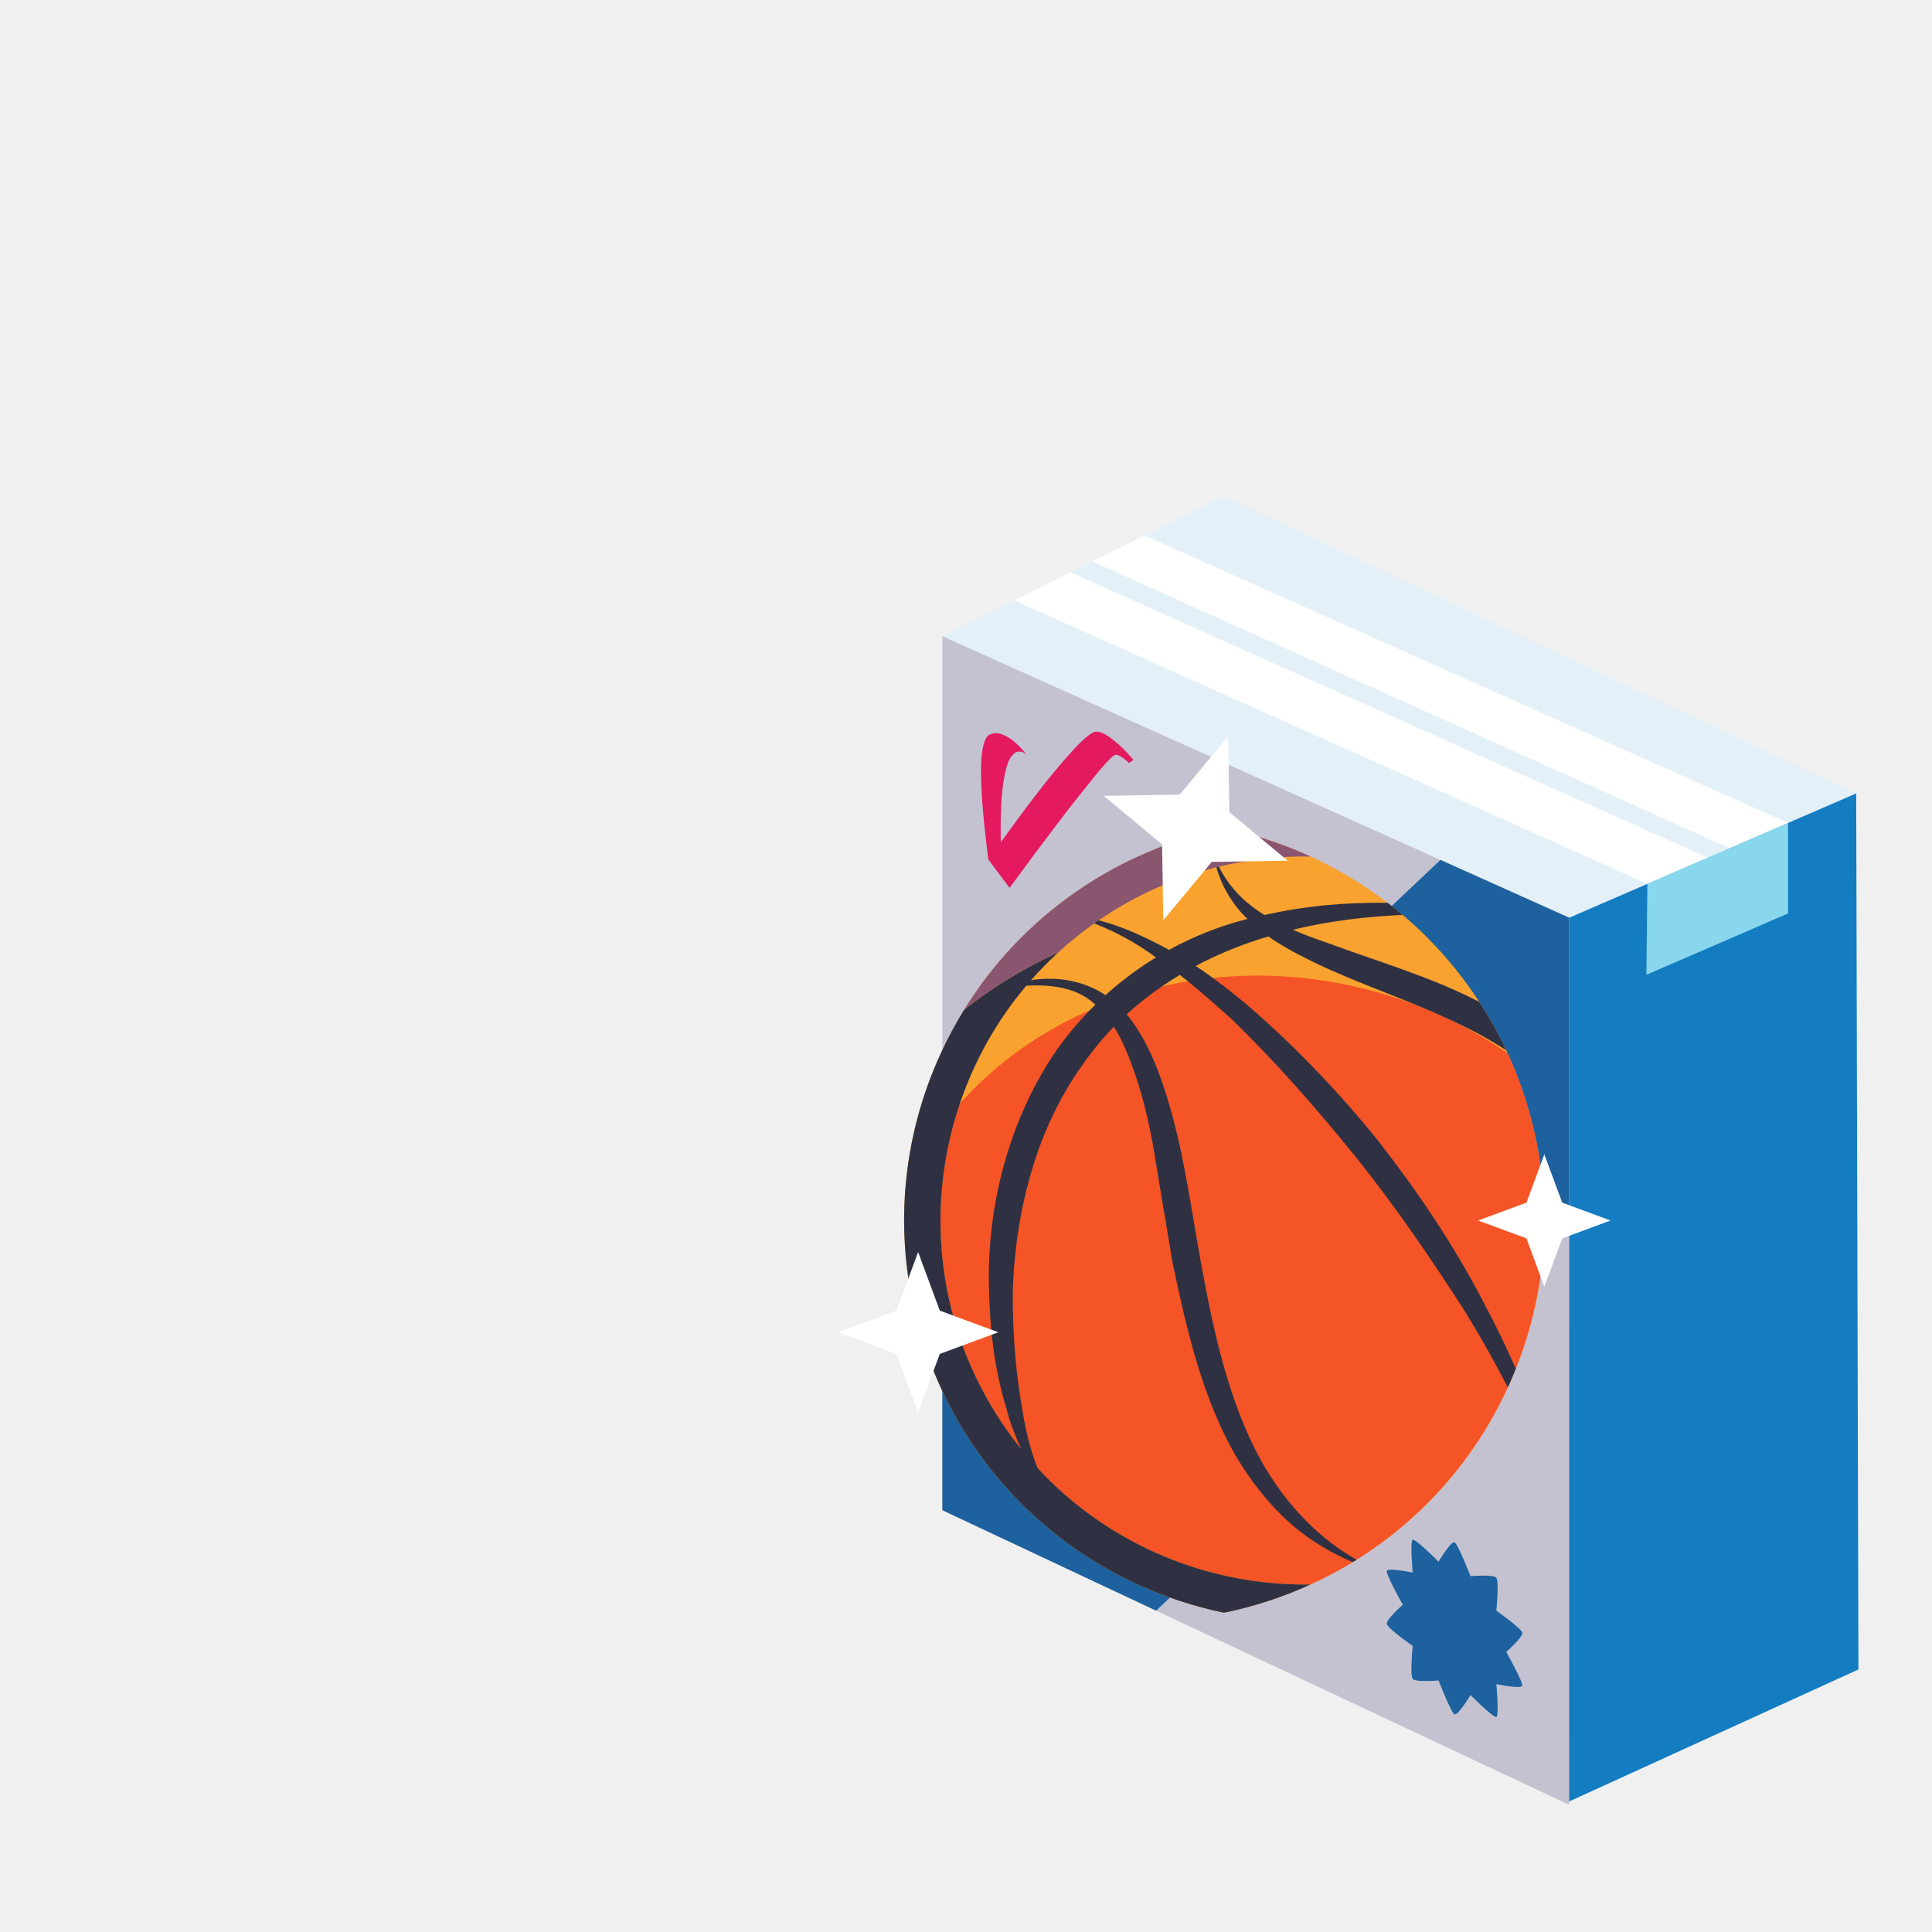
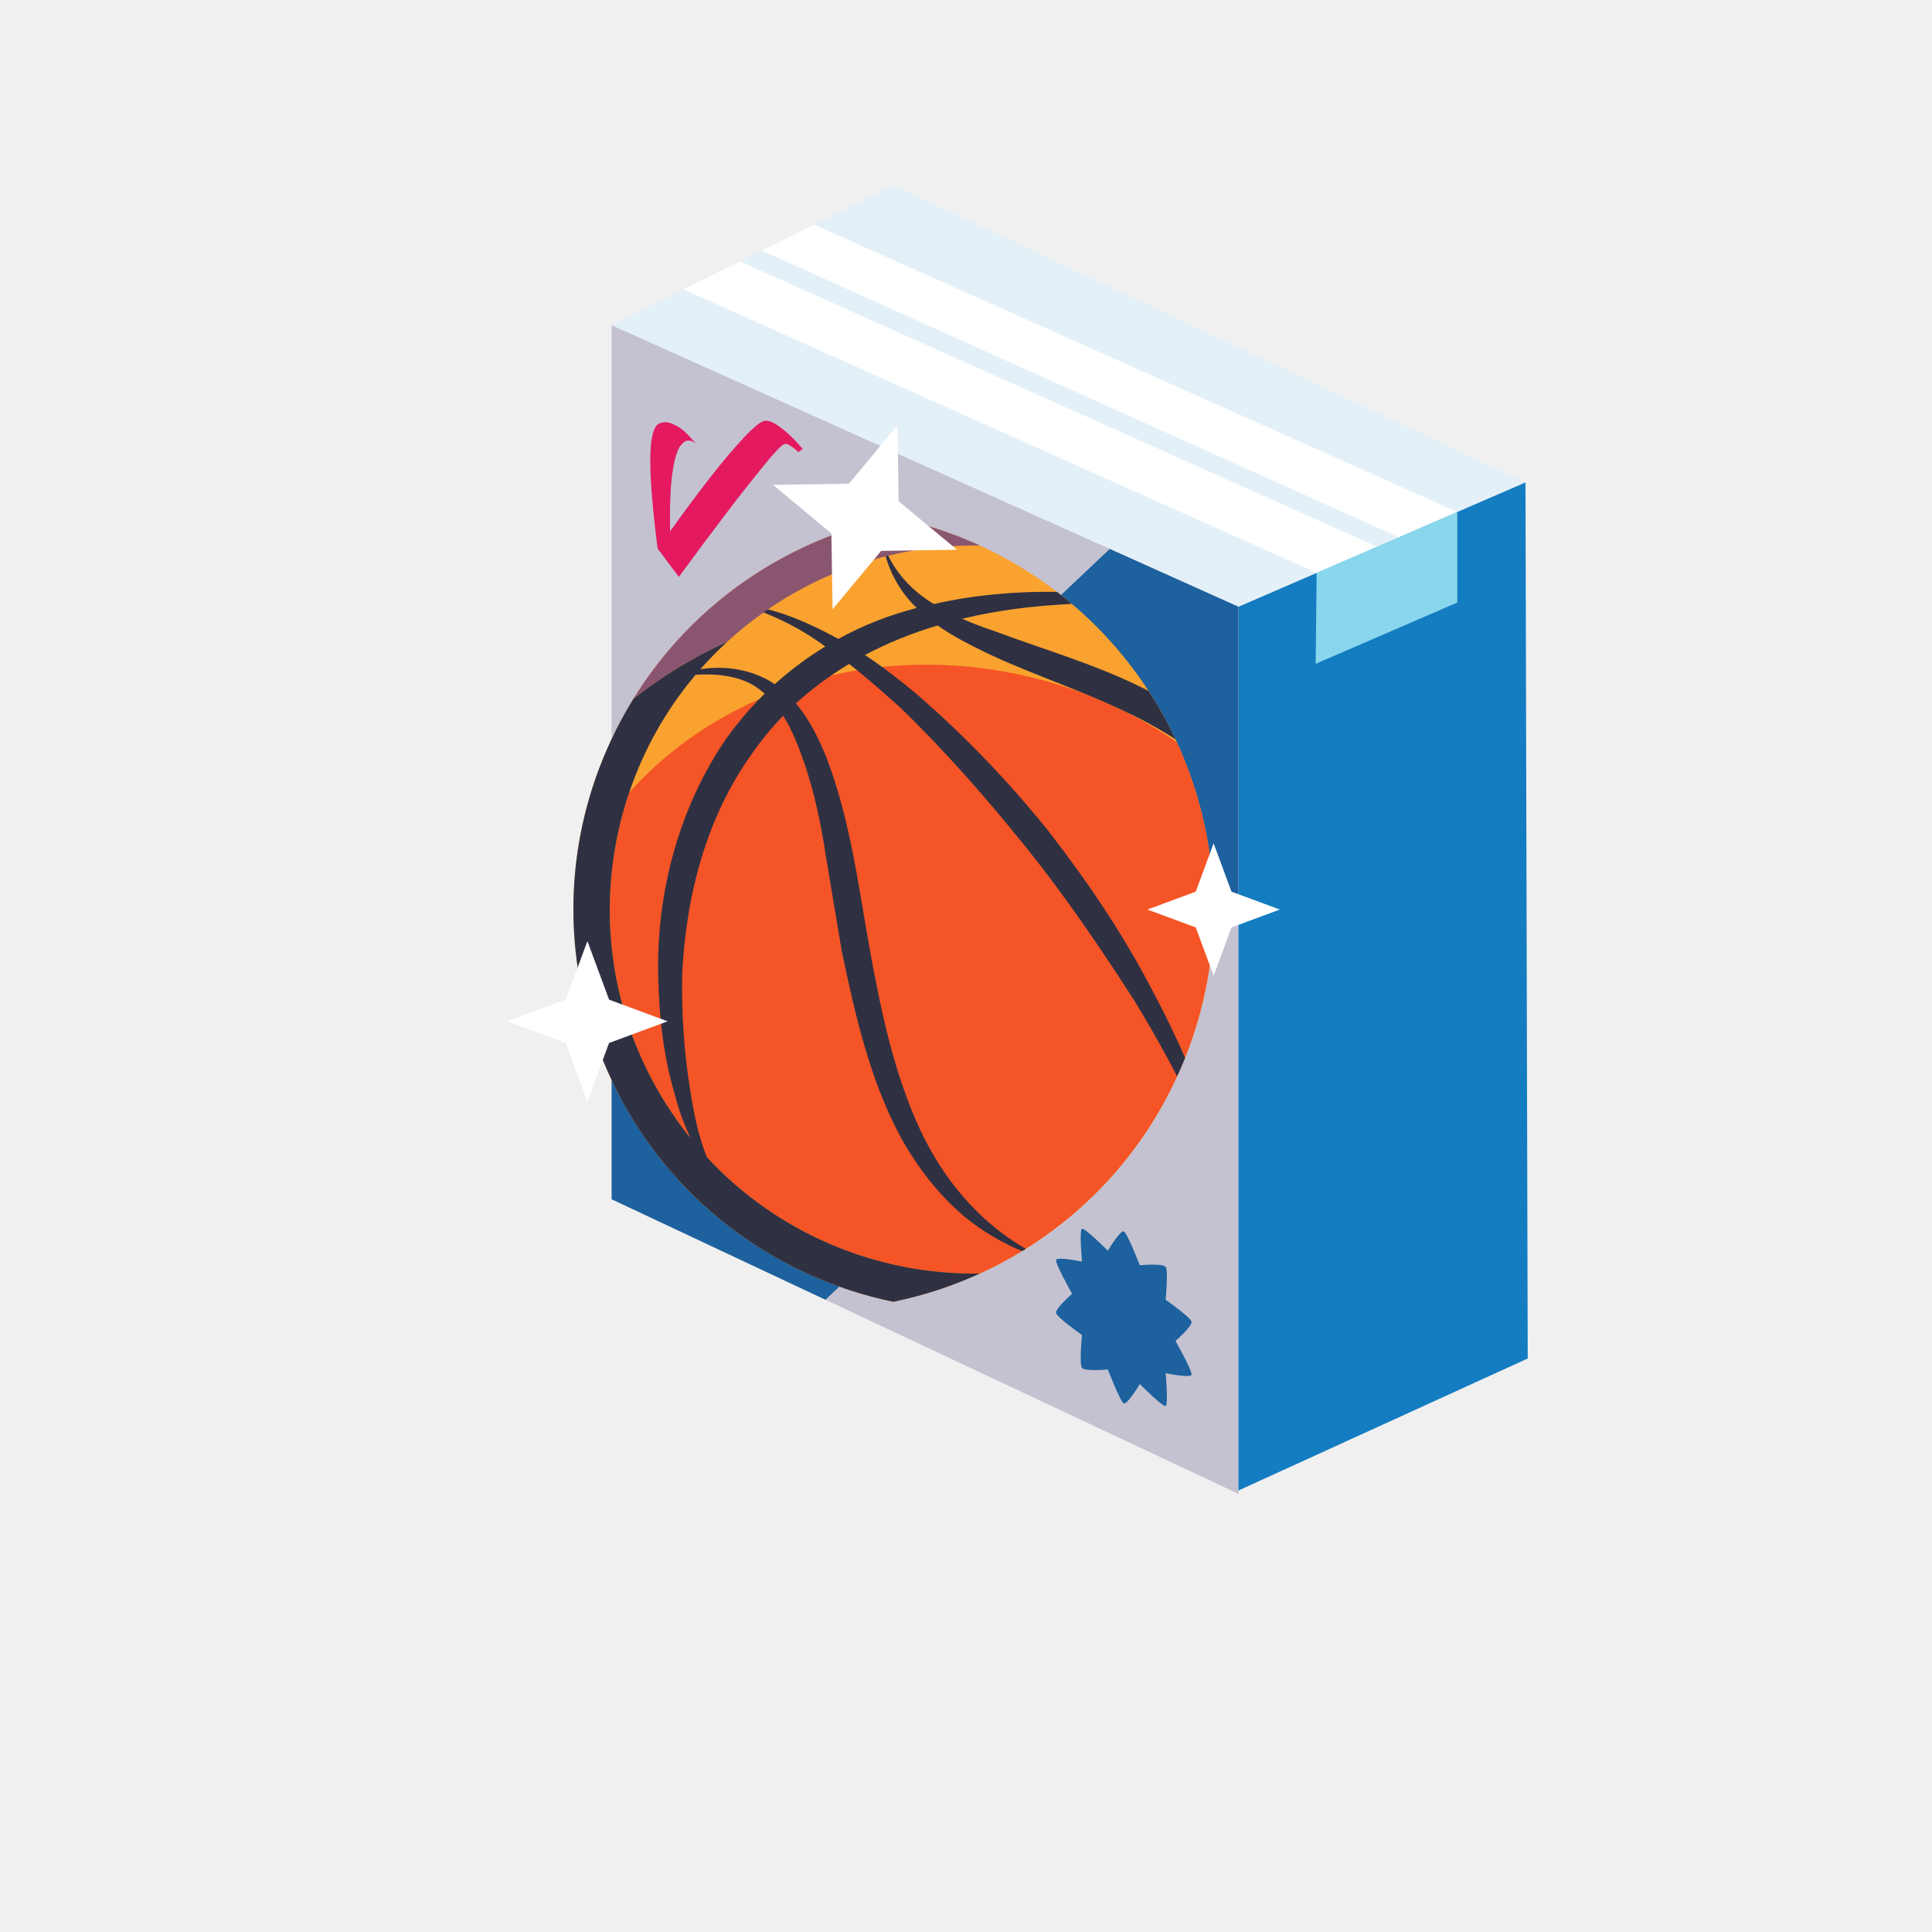
- <svg xmlns="http://www.w3.org/2000/svg" width="100%" height="100%" viewBox="-82.612 -77.677 965.227 965.227" version="1.1" xml:space="preserve" style="fill-rule:evenodd;clip-rule:evenodd;stroke-linejoin:round;stroke-miterlimit:2;">
+ <svg xmlns="http://www.w3.org/2000/svg" width="100%" height="100%" viewBox="82.612 77.677 965.227 965.227" version="1.1" xml:space="preserve" style="fill-rule:evenodd;clip-rule:evenodd;stroke-linejoin:round;stroke-miterlimit:2;">
  <g transform="matrix(1.1559,-0.41585,-0.415779,-1.15571,315.538,738.557)">
    <g transform="matrix(5.64441,-2.03098,-1.86755,-5.19193,95.2398,482.588)">
      <path d="M22.15,14.601L41.259,4.269L84.259,26.269L65.15,35.602L22.15,14.601Z" style="fill:#E3F0F8;" />
    </g>
    <g transform="matrix(0.765986,-0.275619,-0.275572,-0.766112,-38.1726,652.786)">
      <path d="M388.195,676.824L388.195,240.17L701.369,380.817L701.324,380.817L701.346,824.006L388.195,676.824Z" style="fill:#C4C2D1;" />
    </g>
    <g transform="matrix(5.64441,-2.03098,-1.86755,-5.19193,95.2398,482.588)">
      <path d="M64.644,100.505L84.259,90.772L84.107,26.191L64.647,35.356L64.644,100.505Z" style="fill:#147CC1;" />
    </g>
    <g transform="matrix(0.765986,-0.275619,-0.275572,-0.766112,-38.1726,652.786)">
      <path d="M637.047,351.93L701.324,380.797L701.331,531.946L494.99,727.018L388.195,676.824L388.195,587.191L637.047,351.93Z" style="fill:#1D619E;" />
    </g>
    <g transform="matrix(1,-2.22061e-16,-3.88578e-16,1,1.06882,3.30578)">
      <g>
        <g transform="matrix(0.636892,0.647754,-0.647754,0.636892,252.662,-219.254)">
          <path d="M381.335,342.891C384.348,329.924 385.954,316.416 385.983,302.539C385.983,302.411 385.984,302.283 385.984,302.155C385.987,288.535 384.461,275.272 381.579,262.525C380.945,259.723 380.246,256.946 379.482,254.195C374.772,237.224 367.625,221.266 358.446,206.717C354.02,199.703 349.123,193.017 343.798,186.702C343.516,186.368 343.233,186.034 342.949,185.702C342.918,185.666 342.886,185.63 342.855,185.593C329.338,169.819 313.133,156.417 294.949,146.104C271.455,132.78 244.658,124.611 216.081,123.141C213.075,122.987 210.05,122.906 207.006,122.901C206.914,122.901 206.822,122.901 206.73,122.901C170.501,122.892 136.782,133.65 108.587,152.132C108.027,152.5 107.468,152.87 106.912,153.244C100.982,157.226 95.303,161.554 89.904,166.198C79.584,175.074 70.286,185.105 62.21,196.09C59.169,209.175 57.562,222.81 57.562,236.82C57.562,292.934 83.351,343.002 123.713,375.869C154.567,400.993 193.923,416.074 236.816,416.074C244.275,416.074 251.627,415.619 258.847,414.734C309.036,408.584 352.81,381.691 381.335,342.891Z" style="fill:#F9A22F;" />
        </g>
        <g transform="matrix(0.887376,0.194374,-0.194374,0.887376,85.9739,-171.206)">
          <path d="M353.614,251.875C350.916,231.277 344.67,211.197 335.077,192.622C322.685,168.624 304.709,147.138 281.581,130.289C279.148,128.516 276.658,126.795 274.112,125.128C274.035,125.078 273.958,125.027 273.881,124.977C243.542,105.177 209.429,95.75 175.717,95.818C175.047,95.82 174.377,95.825 173.707,95.834C166.564,95.928 159.443,96.449 152.383,97.387C113.535,120.962 85.323,160.314 76.639,206.553C75.947,210.24 75.379,213.971 74.939,217.741C74.209,223.999 73.834,230.366 73.834,236.82C73.834,287.843 97.289,333.365 133.989,363.251C156.828,369.879 181.256,371.338 205.52,367.711C206.793,367.521 208.067,367.316 209.339,367.098C211.756,366.683 214.171,366.217 216.581,365.701C223.944,364.126 231.267,362.079 238.501,359.564C242.21,358.274 245.897,356.861 249.553,355.325C253.009,353.873 256.438,352.311 259.834,350.64C278.502,341.454 296.184,328.958 311.944,313.197C319.264,305.876 325.88,298.141 331.787,290.084C334.758,286.032 337.55,281.899 340.161,277.697C345.36,269.332 349.846,260.693 353.614,251.875Z" style="fill:#F55426;fill-rule:nonzero;" />
        </g>
        <g transform="matrix(0.887376,0.194374,-0.194374,0.887376,85.9739,-171.206)">
          <path d="M112.854,107.284C103.157,116.58 94.359,127.119 86.702,138.852C56.034,185.844 50.267,241.868 66.105,291.451C78.212,329.353 102.928,363.492 138.848,386.934C145.095,391.011 151.501,394.648 158.03,397.852C174.217,399.624 190.766,399.381 207.265,397.127C201.539,396.077 195.917,394.728 190.417,393.096C189.36,392.782 188.307,392.457 187.258,392.123C167.625,385.857 149.609,375.97 133.989,363.251C97.289,333.365 73.834,287.843 73.834,236.82C73.834,230.366 74.209,223.999 74.939,217.741C75.379,213.971 75.947,210.24 76.639,206.553C85.323,160.314 113.535,120.962 152.383,97.387C138.89,99.179 125.621,102.498 112.854,107.284Z" style="fill:#2F3143;fill-rule:nonzero;" />
        </g>
        <g transform="matrix(-0.56077,0.217239,0.217239,0.56077,338.793,-125.397)">
          <g transform="matrix(12.5,0,0,12.5,0,0)">
            <path d="M26.392,34.835C25.784,34.413 25.192,33.965 24.6,33.5C21.9,31.3 19.4,28.8 17.2,26.2C15,23.5 13,20.7 11.3,17.6C10.682,16.518 10.064,15.318 9.492,14.09C9.619,13.749 9.755,13.409 9.9,13.071C10.648,14.447 11.474,15.815 12.3,17.1C14.2,19.9 16.2,22.7 18.4,25.3C20.6,27.9 22.9,30.4 25.4,32.7C26.173,33.354 26.946,34.008 27.74,34.62C27.887,34.733 28.034,34.845 28.182,34.955C28.581,35.25 28.986,35.534 29.4,35.8C29.432,35.823 29.464,35.846 29.496,35.868C30.551,36.609 31.664,37.182 32.877,37.629C33.242,37.764 33.616,37.887 34,38C33.547,37.973 33.093,37.904 32.642,37.801C31.4,37.52 30.173,36.987 29,36.4C28.932,36.366 28.864,36.332 28.797,36.297C28.293,36.037 27.808,35.757 27.336,35.46C27.016,35.259 26.702,35.05 26.392,34.835Z" style="fill:#2F3143;fill-rule:nonzero;" />
          </g>
          <g transform="matrix(12.5,0,0,12.5,0,0)">
            <path d="M13.431,32.849C13.976,33.09 14.534,33.317 15.101,33.538C16.945,34.254 18.876,34.897 20.7,35.7C21.64,36.134 22.581,36.568 23.445,37.153C23.776,37.377 24.096,37.623 24.4,37.9C24.468,37.955 24.534,38.013 24.6,38.072C25.414,38.807 26.041,39.816 26.346,40.826C26.414,41.052 26.466,41.277 26.5,41.5C26.415,41.279 26.318,41.066 26.211,40.863C25.688,39.868 24.913,39.081 24,38.5C23.895,38.433 23.788,38.368 23.68,38.305C23.191,38.02 22.668,37.77 22.128,37.547C21.533,37.302 20.916,37.09 20.3,36.9C17.7,36 15,35.3 12.4,34.1C12.249,34.03 12.099,33.959 11.95,33.887C11.383,33.06 10.876,32.197 10.43,31.304C11.278,31.825 12.168,32.29 13.1,32.7C13.21,32.75 13.32,32.8 13.431,32.849Z" style="fill:#2F3143;fill-rule:nonzero;" />
          </g>
          <g transform="matrix(12.5,0,0,12.5,0,0)">
            <path d="M31.006,32.753C30.255,31.905 29.723,30.866 29.3,29.9C27.9,26.5 27.4,23 26.7,19.6C26,16.2 25.2,12.8 23.7,9.8C22.429,7.258 20.44,4.932 17.855,3.55C17.923,3.506 17.991,3.462 18.059,3.418C19.181,3.856 20.258,4.46 21.2,5.2C22.6,6.3 23.8,7.8 24.7,9.3C26.5,12.4 27.4,16 28.2,19.4L29.2,24.6C29.5,26.3 29.9,28 30.5,29.6C30.83,30.48 31.19,31.33 31.68,32.066C31.938,32.453 32.232,32.809 32.577,33.122C32.62,33.161 32.665,33.2 32.71,33.238C32.863,33.367 33.026,33.488 33.2,33.6C34.094,34.15 35.271,34.275 36.472,34.169C37.018,34.121 37.569,34.025 38.1,33.9C37.507,34.159 36.873,34.364 36.219,34.478C35.106,34.671 33.933,34.604 32.8,34.1C32.58,34.002 32.373,33.89 32.176,33.765C32.029,33.671 31.889,33.571 31.754,33.465C31.483,33.25 31.234,33.01 31.006,32.753Z" style="fill:#2F3143;fill-rule:nonzero;" />
          </g>
          <g transform="matrix(12.5,0,0,12.5,0,0)">
            <path d="M23.68,38.305C21.515,38.857 19.274,39.105 17.034,39.126C16.754,38.921 16.479,38.711 16.21,38.494C18.235,38.348 20.221,38.06 22.128,37.547C22.522,37.441 22.913,37.326 23.3,37.2C23.349,37.185 23.397,37.169 23.445,37.153C24.809,36.711 26.115,36.147 27.336,35.46C27.623,35.298 27.905,35.13 28.182,34.955C28.508,34.749 28.826,34.534 29.137,34.31C29.797,33.833 30.422,33.314 31.006,32.753C31.237,32.53 31.462,32.301 31.68,32.066C32.273,31.426 32.815,30.737 33.3,30C35.7,26.5 36.7,22.2 36.8,18C36.8,15.9 36.6,13.7 36.2,11.6C35.98,10.392 35.7,9.184 35.228,8.091C34.839,7.195 34.321,6.376 33.6,5.7C34.5,6.3 35.2,7.2 35.7,8.2C35.85,8.501 36.001,8.801 36.146,9.105C36.483,9.811 36.79,10.531 37,11.3C37.7,13.4 38,15.6 38.1,17.9C38.3,22.3 37.2,27 34.7,30.8C34.182,31.557 33.616,32.267 33.003,32.929C32.906,33.033 32.808,33.136 32.71,33.238C32.535,33.417 32.358,33.593 32.176,33.765C31.472,34.432 30.714,35.043 29.9,35.6C29.766,35.691 29.632,35.781 29.496,35.868C29.266,36.017 29.033,36.16 28.797,36.297C27.47,37.07 26.06,37.661 24.6,38.072C24.302,38.155 24.002,38.231 23.7,38.3C23.693,38.302 23.687,38.303 23.68,38.305Z" style="fill:#2F3143;fill-rule:nonzero;" />
          </g>
        </g>
        <g transform="matrix(0.765985,-0.275618,-0.275571,-0.766111,3.78121,570.394)">
          <path d="M316.495,353.221C346.16,305.227 393.854,273.413 446.496,262.612C461.046,265.61 475.486,270.286 489.565,276.733C474.276,276.466 458.875,278.123 443.738,281.789C443.321,281.891 442.903,281.993 442.486,282.098C424.302,286.641 406.515,294.094 389.782,304.607C387.714,305.906 385.682,307.24 383.685,308.607C382.943,309.115 382.207,309.628 381.475,310.144C375.089,314.656 369.077,319.514 363.448,324.678C346.52,332.343 330.738,341.938 316.495,353.221Z" style="fill:#8A566F;" />
        </g>
      </g>
    </g>
    <g transform="matrix(3.36798,-1.21187,-1.21167,-3.36853,259.478,368.997)">
      <path d="M-8.625,4.117L63.312,36.321L79.29,29.4L6.203,-3.256L-8.625,4.117Z" style="fill:#FFFFFF;" />
    </g>
    <g transform="matrix(3.36798,-1.21187,-1.21167,-3.36853,259.478,368.997)">
      <path d="M-2.216,0.931L70.176,33.348L72.65,32.276L0.263,-0.302L-2.216,0.931Z" style="fill:#E3F0F8;" />
    </g>
    <g transform="matrix(3.36798,-1.21187,-1.21167,-3.36853,259.478,368.997)">
      <path d="M63.312,36.321L79.29,29.4L79.29,39.687L63.197,46.651L63.312,36.321Z" style="fill:#89D7ED;" />
    </g>
    <g transform="matrix(-0.952572,0.342756,-0.77681,-0.796525,744.517,413.515)">
      <path d="M291.235,283.45L290,282.215C292.717,280.074 295.352,278.18 297.905,276.533C300.045,275.133 302.248,273.836 304.512,272.643C306.777,271.449 308.65,270.852 310.132,270.852C310.956,270.852 311.861,271.49 312.849,272.766C313.837,274.042 314.825,275.73 315.814,277.83C316.802,279.93 317.81,282.297 318.84,284.932C319.869,287.567 320.836,290.284 321.742,293.083C323.883,299.588 326.024,306.999 328.165,315.315C330.799,309.798 333.064,304.693 334.958,300C335.781,298.024 336.543,296.007 337.243,293.948C337.942,291.89 338.519,289.975 338.972,288.205C339.425,286.434 339.713,284.849 339.836,283.45C339.96,282.05 339.816,280.979 339.404,280.238C339.075,279.415 338.601,278.962 337.984,278.88C337.366,278.797 336.728,278.839 336.069,279.003C335.328,279.25 334.546,279.662 333.722,280.238C336.357,278.098 338.869,276.286 341.257,274.804C343.315,273.569 345.415,272.601 347.556,271.902C349.696,271.202 351.384,271.305 352.619,272.21C353.196,272.787 353.34,273.939 353.052,275.669C352.764,277.398 352.146,279.477 351.199,281.906C350.252,284.335 349.058,287.031 347.617,289.996C346.176,292.96 344.674,295.924 343.109,298.888C339.404,305.887 335.04,313.668 330.017,322.232L316.308,333.595C313.59,323.714 311.038,314.904 308.65,307.164C307.662,303.87 306.633,300.638 305.562,297.468C304.492,294.298 303.504,291.437 302.598,288.884C301.692,286.332 300.848,284.273 300.066,282.709C299.284,281.144 298.687,280.321 298.275,280.238C297.781,280.074 297.122,280.177 296.299,280.547C295.476,280.918 294.693,281.309 293.952,281.721C293.047,282.215 292.141,282.791 291.235,283.45Z" style="fill:#E4195F;fill-rule:nonzero;" />
    </g>
    <g transform="matrix(0.303016,-0.295613,-0.157471,-0.437784,68.886,209.532)">
      <path d="M710.161,126C713.848,126 727.035,149.226 727.035,149.226C727.035,149.226 751.356,138.187 754.339,140.354C757.322,142.522 754.339,169.063 754.339,169.063C754.339,169.063 780.504,174.428 781.643,177.935C782.782,181.441 764.768,201.161 764.768,201.161C764.768,201.161 782.782,220.88 781.643,224.387C780.504,227.893 754.339,233.258 754.339,233.258C754.339,233.258 757.322,259.8 754.339,261.967C751.356,264.134 727.035,253.096 727.035,253.096C727.035,253.096 713.848,276.322 710.161,276.322C706.474,276.322 693.286,253.096 693.286,253.096C693.286,253.096 668.965,264.134 665.982,261.967C663,259.8 665.982,233.258 665.982,233.258C665.982,233.258 639.818,227.893 638.679,224.387C637.539,220.88 655.553,201.161 655.553,201.161C655.553,201.161 637.539,181.441 638.679,177.935C639.818,174.428 665.982,169.063 665.982,169.063C665.982,169.063 663,142.522 665.982,140.354C668.965,138.187 693.286,149.226 693.286,149.226C693.286,149.226 706.474,126 710.161,126Z" style="fill:#1D619E;" />
    </g>
    <g transform="matrix(0.638119,-0.520644,-0.520556,-0.638223,183.135,625.478)">
      <path d="M361.181,240.17L374.194,275.338L409.362,288.351L374.194,301.364L361.181,336.532L348.168,301.364L313,288.351L348.168,275.338L361.181,240.17Z" style="fill:#FFFFFF;" />
    </g>
    <g transform="matrix(0.525801,-0.189195,-0.189162,-0.525887,207.551,275.236)">
      <path d="M361.181,240.17L374.194,275.338L409.362,288.351L374.194,301.364L361.181,336.532L348.168,301.364L313,288.351L348.168,275.338L361.181,240.17Z" style="fill:#FFFFFF;" />
    </g>
    <g transform="matrix(0.637087,-0.229238,-0.229199,-0.637192,-76.1284,365.244)">
      <path d="M361.181,240.17L374.194,275.338L409.362,288.351L374.194,301.364L361.181,336.532L348.168,301.364L313,288.351L348.168,275.338L361.181,240.17Z" style="fill:#FFFFFF;" />
    </g>
  </g>
</svg>
